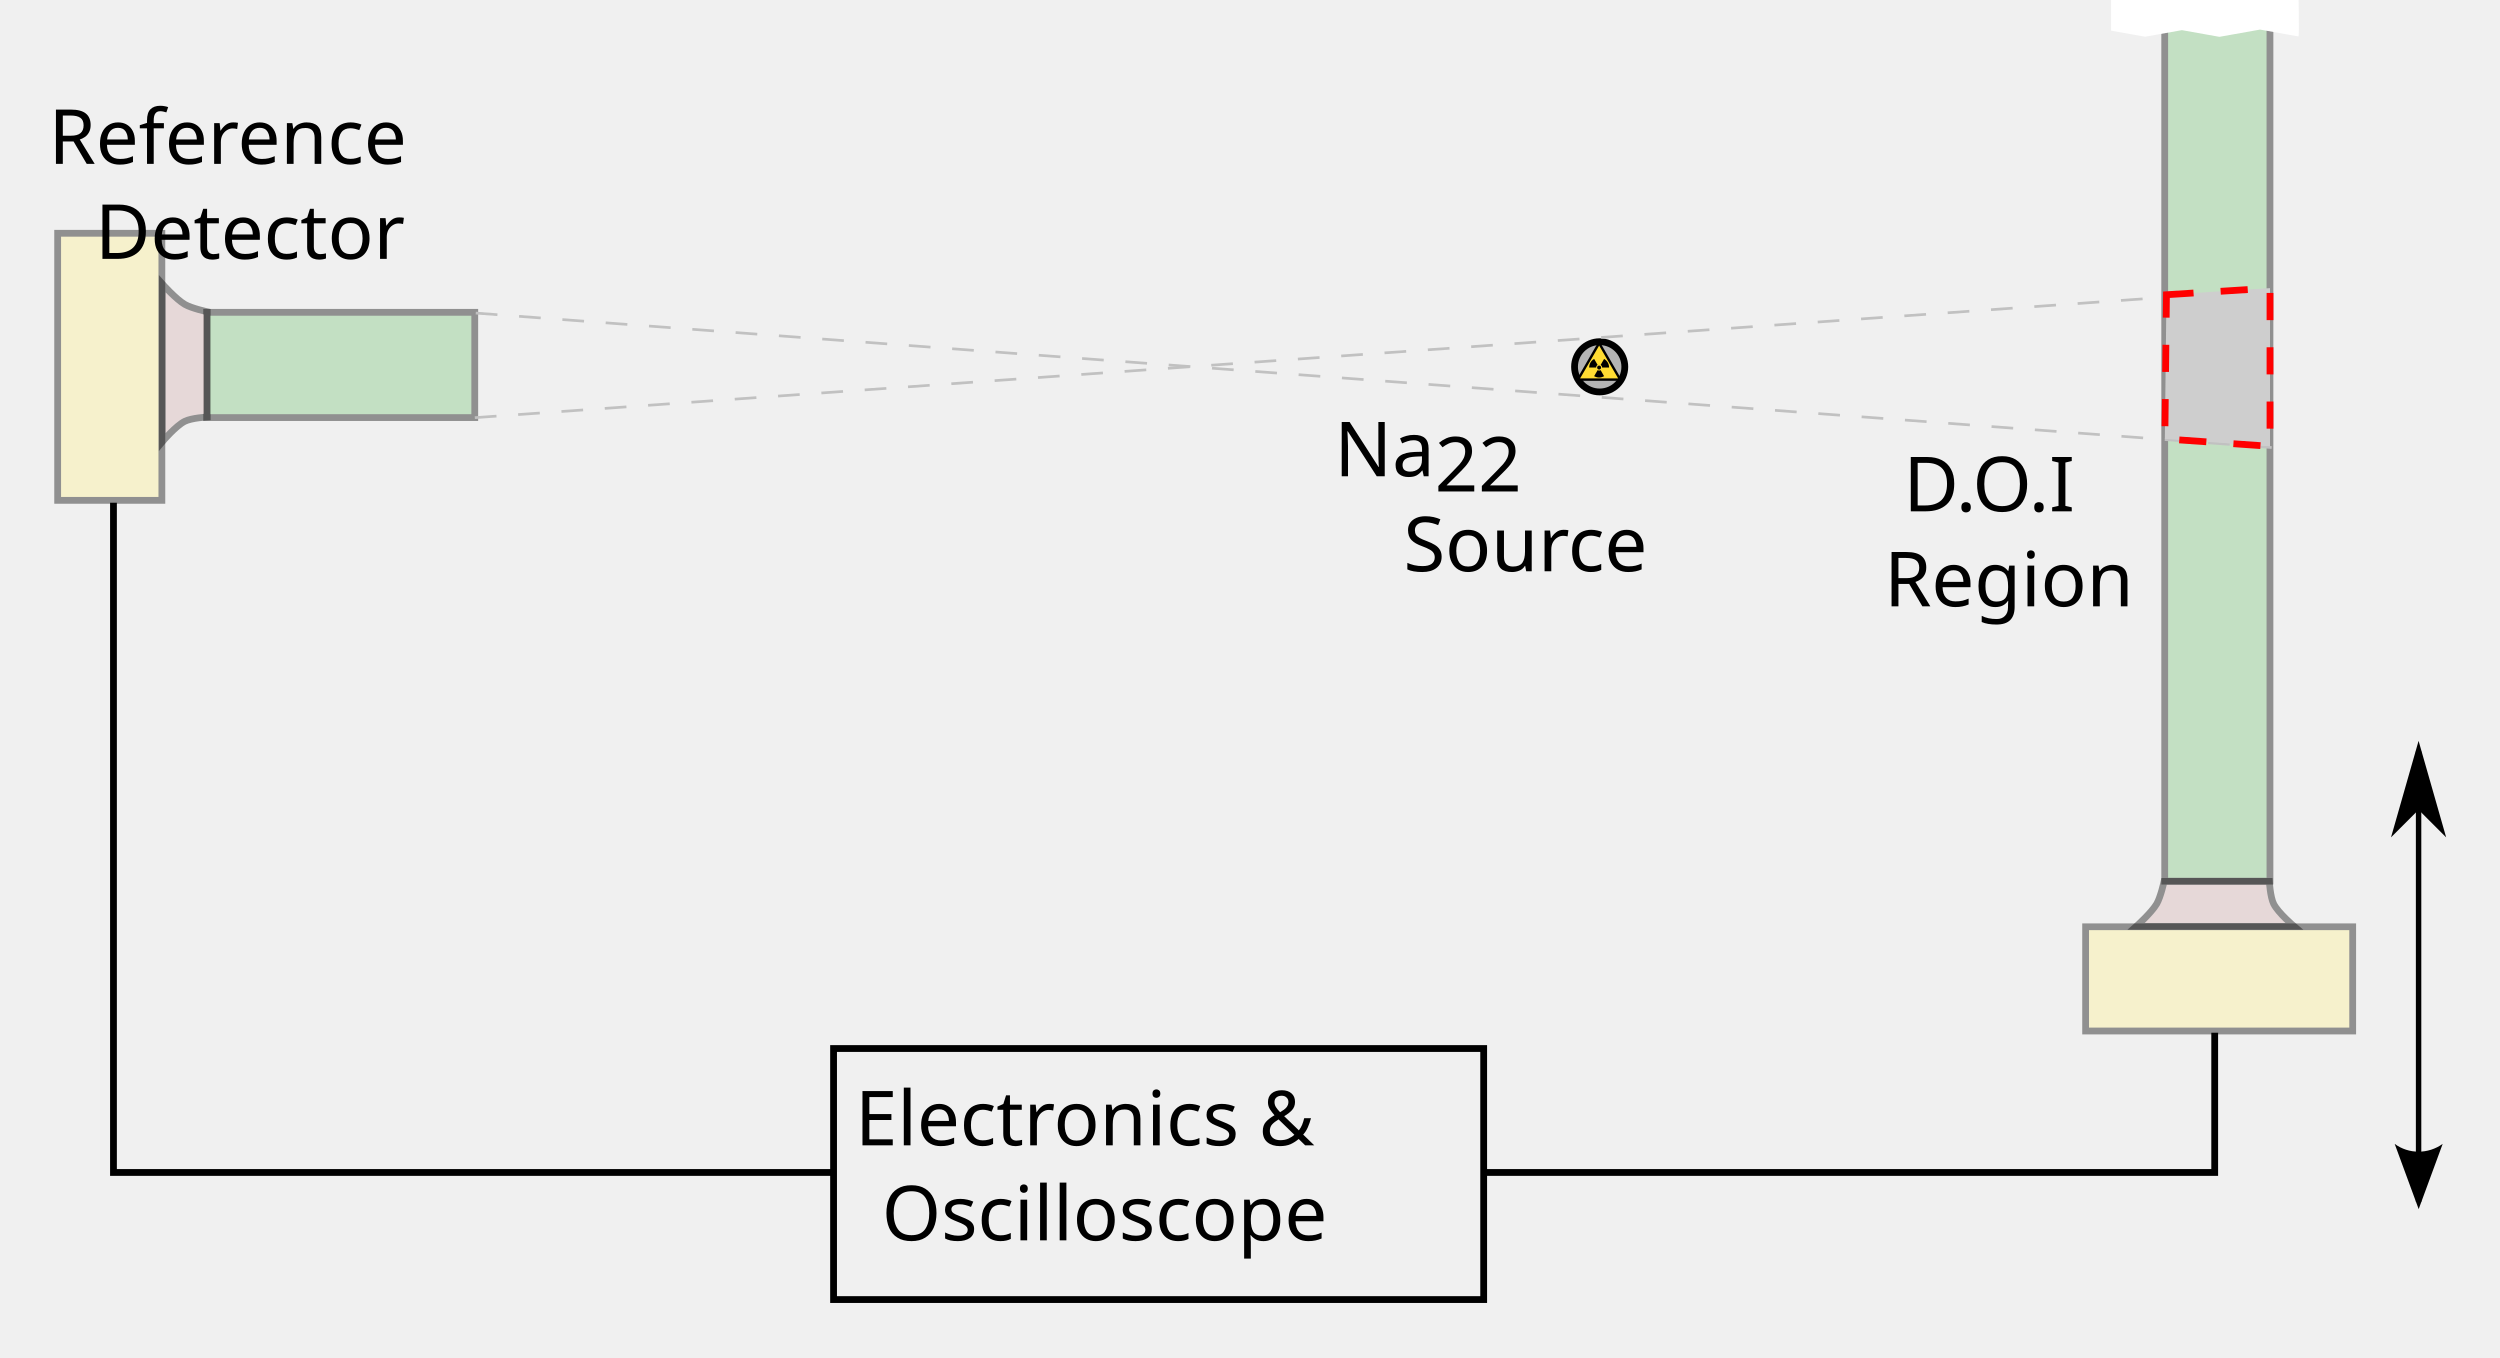
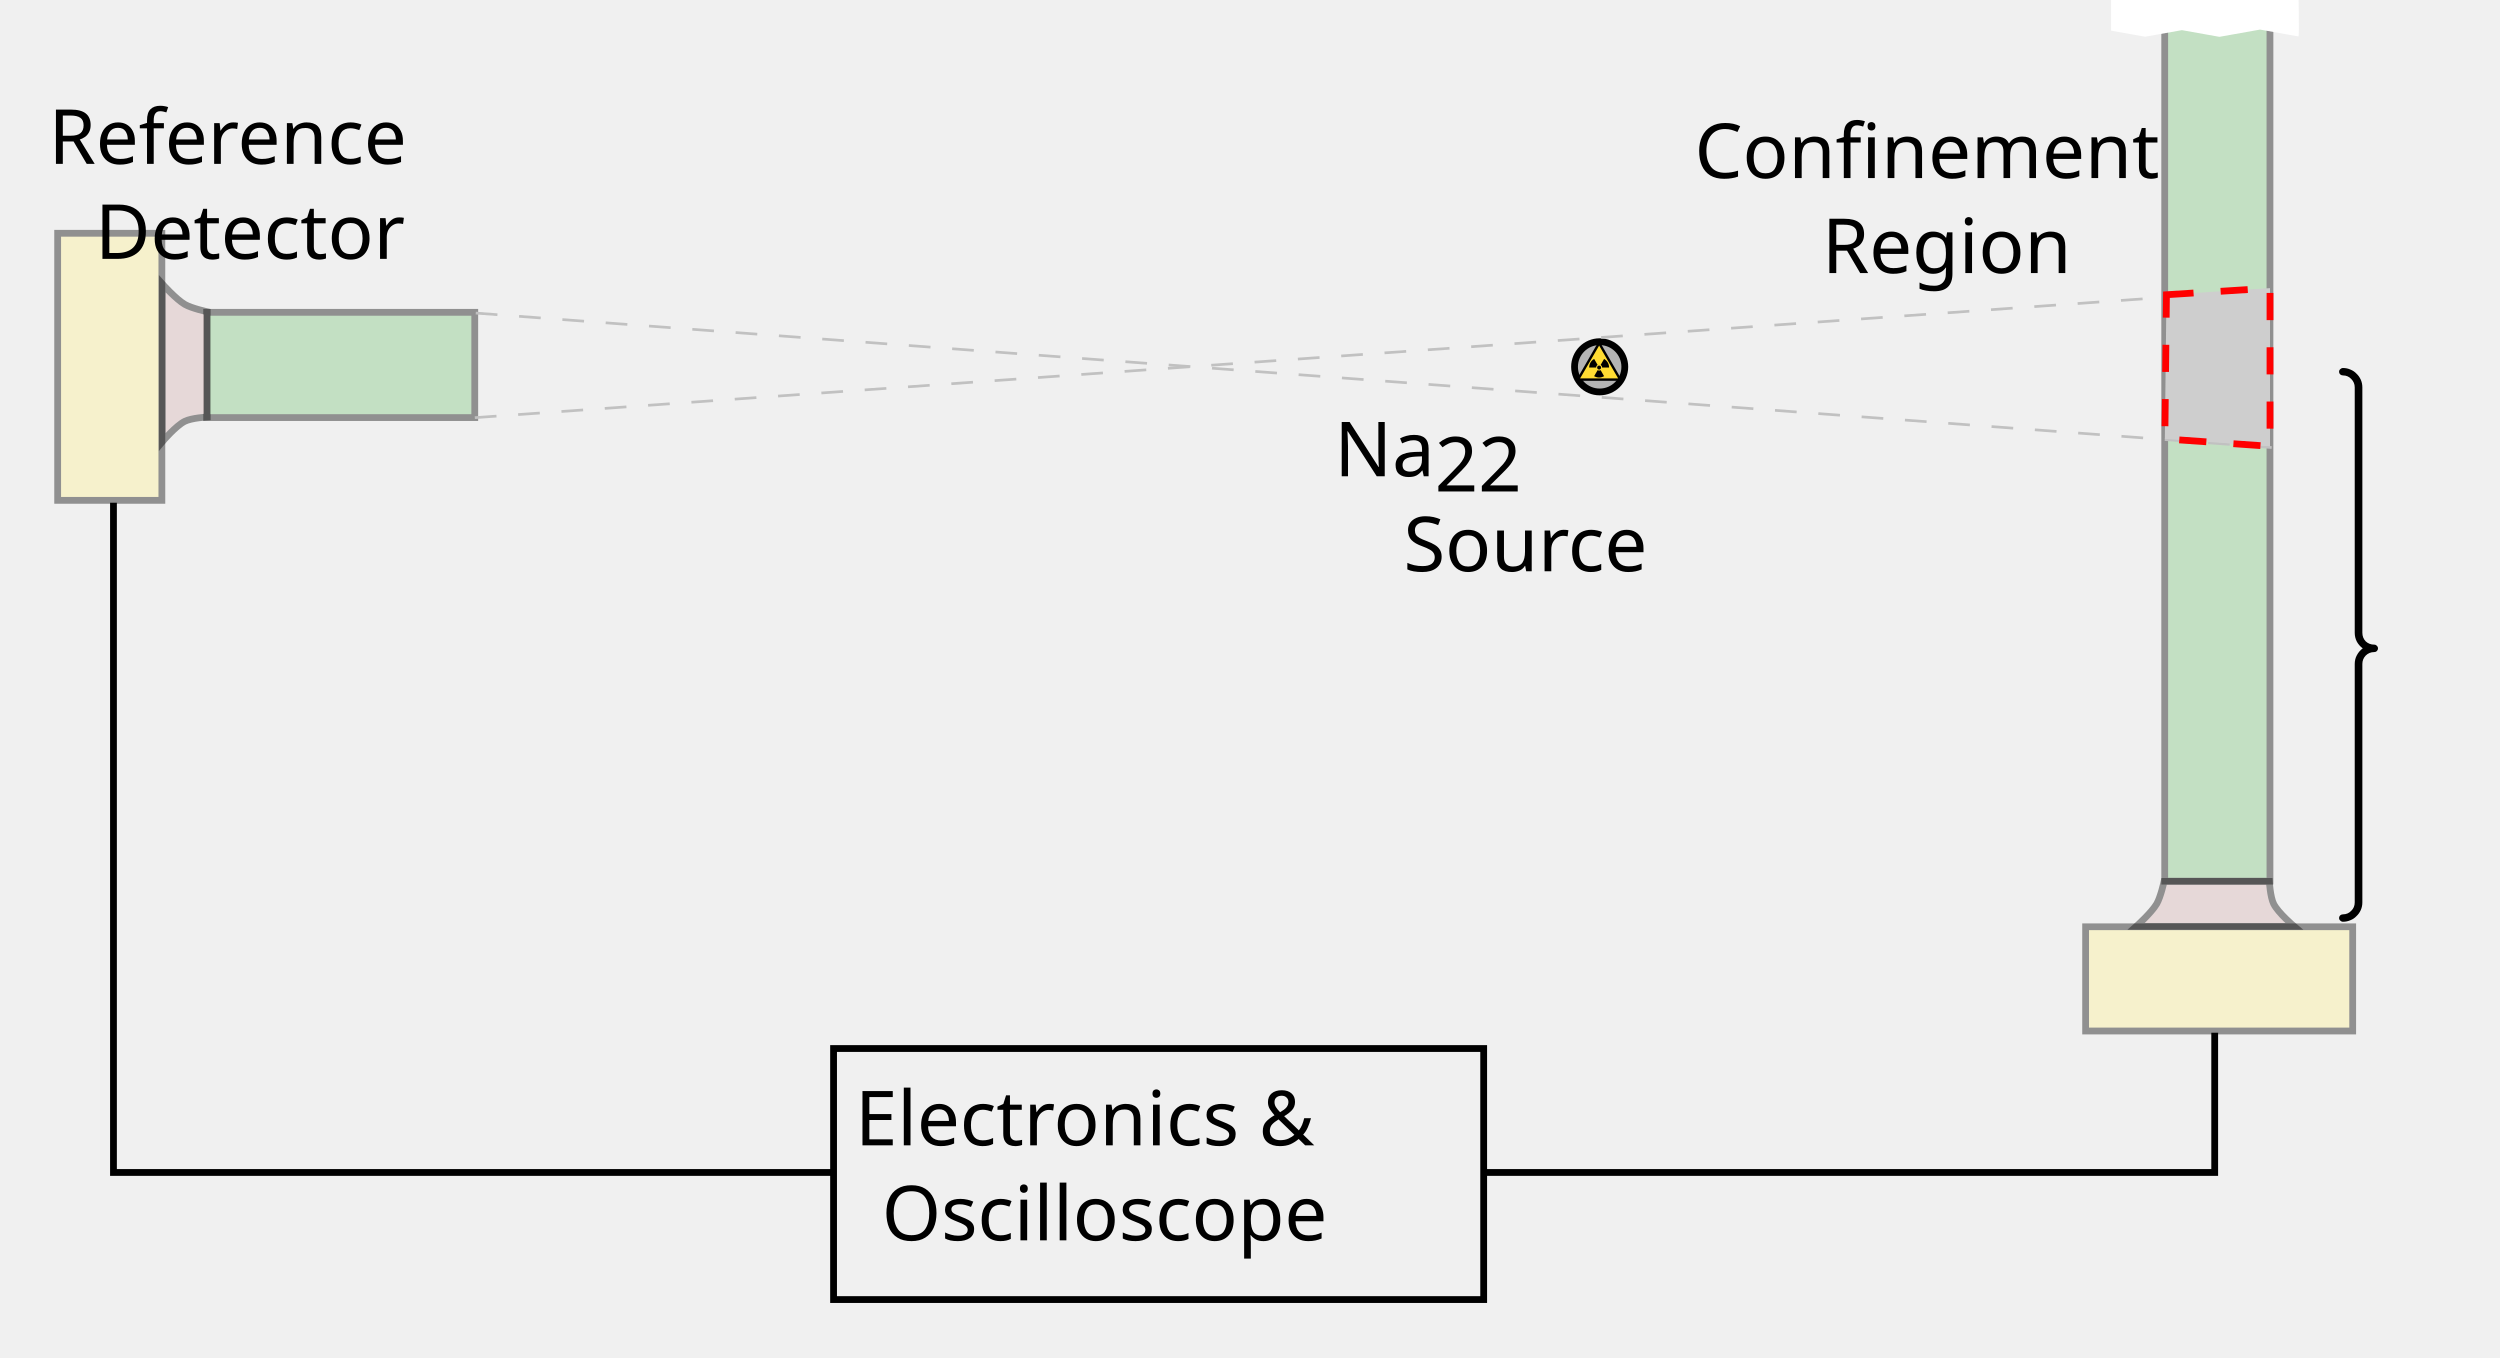
<svg xmlns="http://www.w3.org/2000/svg" width="460.52" height="250" id="svg2" version="1.1">
  <defs id="defs4">
    <marker orient="auto" refY="0" refX="0" id="Arrow2Lend" style="overflow:visible">
      <path id="path4238" style="fill-rule:evenodd;stroke-width:0.625;stroke-linejoin:round" d="M 8.719,4.034 -2.207,0.016 8.719,-4.002 c -1.745,2.372 -1.735,5.617 -6e-7,8.035 z" transform="matrix(-1.1,0,0,-1.1,-1.1,0)" />
    </marker>
    <marker orient="auto" refY="0" refX="0" id="Arrow1Lstart" style="overflow:visible">
      <path id="path3797" d="M 0,0 5,-5 -12.5,0 5,5 0,0 z" style="fill-rule:evenodd;stroke:#000000;stroke-width:1pt" transform="matrix(0.8,0,0,0.8,10,0)" />
    </marker>
  </defs>
  <g id="layer1" transform="translate(-99.25,-326.8438)">
-     <rect y="-517.394" x="189.771" height="19.386" width="299.386" id="rect2985-0" style="opacity:0.4;fill:#7fc97f;fill-opacity:1;stroke:#000000;stroke-width:1.25;stroke-linecap:butt;stroke-linejoin:miter;stroke-miterlimit:4;stroke-opacity:1;stroke-dasharray:none" transform="matrix(0,1,-1,0,0,0)" />
+     <rect y="-517.394" x="328.413" height="19.386" width="160.745" id="rect2985-0" style="opacity:0.4;fill:#7fc97f;fill-opacity:1;stroke:#000000;stroke-width:1.25;stroke-linecap:butt;stroke-linejoin:miter;stroke-miterlimit:4;stroke-opacity:1;stroke-dasharray:none" transform="matrix(0,1,-1,0,0,0)" />
    <path style="fill:none;stroke:#000000;stroke-width:1.25;stroke-linecap:butt;stroke-linejoin:miter;stroke-miterlimit:4;stroke-opacity:1;stroke-dasharray:none" d="m 120.152,419.451 0,123.368 c 59.633,0 73.266,0 132.899,0 m 119.266,0 c 59.633,0 75.266,0 134.899,0 l 0,-25.739" id="path3818" />
    <rect ry="4.63" rx="4.63" style="fill:#b4b4b4;fill-opacity:1;stroke:#000000;stroke-width:1.25;stroke-miterlimit:4;stroke-opacity:1;stroke-dasharray:none" id="rect3783" width="9.259" height="9.259" x="389.293" y="389.785" />
    <rect style="opacity:0.4;fill:#7fc97f;fill-opacity:1;stroke:#000000;stroke-width:1.25;stroke-linecap:butt;stroke-linejoin:miter;stroke-miterlimit:4;stroke-opacity:1;stroke-dasharray:none" id="rect2985" width="49.389" height="19.389" x="137.315" y="384.377" />
    <rect style="fill:#fff295;fill-opacity:1;stroke:#000000;stroke-width:1.25;stroke-miterlimit:4;stroke-opacity:1;stroke-dasharray:none;opacity:0.4" id="rect3755" width="19.196" height="49.196" x="109.872" y="369.816" />
    <path style="fill:#d7b5b5;fill-opacity:1;stroke:#000000;stroke-width:1.25;stroke-linecap:butt;stroke-linejoin:miter;stroke-miterlimit:4;stroke-opacity:1;stroke-dasharray:none;opacity:0.4" d="m 129.144,379.145 c 0,0 2.53,2.824 4.141,3.764 1.255,0.732 4.141,1.365 4.141,1.365 l 0,19.383 c 0,0 -2.884,0.17 -4.141,0.799 -1.668,0.835 -4.141,3.764 -4.141,3.764 z" id="rect2985-7" />
    <rect style="fill:#fff295;fill-opacity:1;stroke:#000000;stroke-width:1.25;stroke-miterlimit:4;stroke-opacity:1;stroke-dasharray:none;opacity:0.4" id="rect3755-16" width="19.196" height="49.196" x="-516.758" y="483.438" transform="matrix(0,-1,1,0,0,0)" />
    <path style="opacity:0.4;fill:#d7b5b5;fill-opacity:1;stroke:#000000;stroke-width:1.25;stroke-linecap:butt;stroke-linejoin:miter;stroke-miterlimit:4;stroke-opacity:1;stroke-dasharray:none" d="m 492.766,497.487 c 0,0 2.824,-2.53 3.764,-4.141 0.732,-1.255 1.365,-4.141 1.365,-4.141 l 19.383,0 c 0,0 0.17,2.884 0.799,4.141 0.835,1.668 3.764,4.141 3.764,4.141 z" id="rect2985-7-9" />
    <path id="path3942" d="m 186.889,384.516 330.825,24.766" style="fill:none;stroke:#c1c1c1;stroke-width:0.5;stroke-linecap:butt;stroke-linejoin:miter;stroke-miterlimit:4;stroke-opacity:1;stroke-dasharray:4,4;stroke-dashoffset:0" />
    <path id="path3944" d="m 186.714,403.781 77.53,-5.521 252.47,-17.979" style="fill:none;stroke:#c1c1c1;stroke-width:0.5;stroke-linecap:butt;stroke-linejoin:miter;stroke-miterlimit:4;stroke-opacity:1;stroke-dasharray:4,4;stroke-dashoffset:0" />
    <path style="fill:#cecece;fill-opacity:1;stroke:#ff0000;stroke-width:1.25;stroke-linecap:butt;stroke-linejoin:miter;stroke-miterlimit:4;stroke-opacity:1;stroke-dasharray:5, 5;stroke-dashoffset:0" d="m 498.329,381.137 19.074,-1.215 0,29.132 -19.371,-1.362 z" id="path3816" />
    <rect style="fill:none;stroke:#000000;stroke-width:1.25;stroke-miterlimit:4;stroke-opacity:1;stroke-dasharray:none;stroke-dashoffset:0" id="rect3820" width="119.757" height="46.243" x="252.799" y="519.99" />
    <path style="fill:#ffffff;fill-opacity:1;stroke:none" d="m 522.65,333.559 -7.087,-1.265 -7.479,1.335 -6.906,-1.233 -6.784,1.211 -6.272,-1.12 0,-6.965 0.014,-0.004 34.515,-0.013 c 0,0 0.158,7.969 0,8.054 z" id="path3775-9" />
    <g transform="matrix(0.01370838,0,0,0.01370838,389.7096,389.8157)" id="g4114">
      <path id="sign_border" d="M 597.6,499.6 313.8,8 C 310.9,3 305.6,0 299.9,0 294.2,0 288.9,3.1 286,8 L 2.2,499.6 c -2.9,5 -2.9,11.1 0,16 2.9,5 8.2,8 13.9,8 h 567.6 c 5.7,0 11,-3.1 13.9,-8 2.9,-5 2.9,-11.1 0,-16 z" />
      <polygon transform="matrix(1,0,0,0.9959146,0.125,2.033244)" style="fill:#ffdc32;fill-opacity:1;stroke:none;overflow:visible" id="polygon7" points="43.875,491.5 299.875,48.2 555.875,491.5 " />
      <path id="path4433" d="m 279.85,380.023 -46.8,81.1 c 42.6,24.6 91.1,24.6 133.7,0 l -46.8,-81.1 c -0.3,0.2 -0.6,0.4 -0.9,0.6 -1.1,0.6 -2.3,1.2 -3.5,1.7 -1.2,0.5 -2.4,1 -3.7,1.4 -1.3,0.4 -2.5,0.7 -3.8,1 -1.3,0.3 -2.6,0.5 -4,0.6 -1.3,0.1 -2.7,0.2 -4.1,0.2 -1.4,0 -2.7,-0.1 -4.1,-0.2 -1.3,-0.1 -2.7,-0.3 -4,-0.6 -1.3,-0.3 -2.6,-0.6 -3.8,-1 -1.3,-0.4 -2.5,-0.8 -3.7,-1.4 -1.2,-0.5 -2.4,-1.1 -3.5,-1.7 -0.4,-0.2 -0.7,-0.4 -1,-0.6 z" />
      <path id="path4435" d="m 233.05,229.523 c -42.6,24.6 -66.8,66.6 -66.8,115.8 h 93.6 c 0,-1.4 0.1,-2.8 0.2,-4.1 0.1,-1.3 0.4,-2.7 0.6,-4 0.3,-1.3 0.6,-2.6 1,-3.8 0.4,-1.3 0.8,-2.5 1.4,-3.7 0.5,-1.2 1.1,-2.4 1.7,-3.5 0.6,-1.1 1.3,-2.2 2,-3.3 0.7,-1.1 1.5,-2.1 2.3,-3.1 0.8,-1 1.7,-1.9 2.6,-2.8 0.9,-0.9 1.9,-1.8 2.9,-2.6 1,-0.8 2,-1.6 3.1,-2.3 0.8,-0.5 1.6,-1 2.4,-1.5 l -47,-81.1 z" />
      <path id="path4437" d="m 366.75,229.523 -46.8,81.1 c 0.8,0.5 1.6,0.9 2.4,1.5 1.1,0.7 2.1,1.5 3.1,2.3 1,0.8 1.9,1.7 2.9,2.6 0.9,0.9 1.8,1.9 2.6,2.8 0.8,1 1.6,2 2.3,3.1 0.7,1.1 1.4,2.2 2,3.3 0.6,1.1 1.2,2.3 1.7,3.5 0.5,1.2 1,2.4 1.4,3.7 0.4,1.3 0.7,2.5 1,3.8 0.3,1.3 0.5,2.6 0.6,4 0.1,1.3 0.2,2.7 0.2,4.1 h 93.6 c -0.2,-49.2 -24.4,-91.2 -67,-115.8 z" />
      <circle d="m 326.5,343.6 c 0,14.746 -11.954,26.7 -26.7,26.7 -14.746,0 -26.7,-11.954 -26.7,-26.7 0,-14.746 11.954,-26.7 26.7,-26.7 14.746,0 26.7,11.954 26.7,26.7 z" transform="translate(0.05,1.723392)" id="circle4439" r="26.7" cy="343.6" cx="299.8" />
    </g>
  </g>
  <g id="layer2" transform="translate(0,-147.6875)">
    <text xml:space="preserve" style="font-size:14px;font-style:normal;font-variant:normal;font-weight:300;font-stretch:normal;text-align:center;line-height:125%;letter-spacing:0px;word-spacing:0px;writing-mode:lr-tb;text-anchor:middle;fill:#000000;fill-opacity:1;stroke:none;font-family:Miso;-inkscape-font-specification:Miso Light" x="55.157" y="177.877" id="text3897">
      <tspan id="tspan3899" x="56.497" y="177.877">Reference </tspan>
      <tspan x="55.157" y="195.377" id="tspan3901">Detector</tspan>
    </text>
    <text xml:space="preserve" style="font-size:14px;font-style:normal;font-weight:300;text-align:center;line-height:125%;letter-spacing:0px;word-spacing:0px;text-anchor:middle;fill:#000000;fill-opacity:1;stroke:none;font-family:Miso;-inkscape-font-specification:Miso Light;font-stretch:normal;font-variant:normal;writing-mode:lr" x="212.562" y="358.671" id="text3897-8">
      <tspan x="212.562" y="358.671" id="tspan3901-6" style="-inkscape-font-specification:Miso Light;font-family:Miso;font-weight:300;font-style:normal;font-stretch:normal;font-variant:normal;font-size:14px;text-anchor:middle;text-align:center;writing-mode:lr;line-height:125%">Electronics &amp;</tspan>
      <tspan x="212.562" y="376.171" id="tspan3929" style="-inkscape-font-specification:Miso Light;font-family:Miso;font-weight:300;font-style:normal;font-stretch:normal;font-variant:normal;font-size:14px;text-anchor:middle;text-align:center;writing-mode:lr;line-height:125%">Oscilloscope</tspan>
    </text>
    <text xml:space="preserve" style="font-size:20px;font-style:normal;font-weight:300;text-align:center;line-height:125%;letter-spacing:0px;word-spacing:0px;text-anchor:middle;fill:#000000;fill-opacity:1;stroke:none;font-family:Miso;-inkscape-font-specification:Miso Light;font-stretch:normal;font-variant:normal;writing-mode:lr" x="293.99" y="235.422" id="text3931">
      <tspan id="tspan3933" x="293.99" y="235.422" style="font-size:14px;-inkscape-font-specification:Miso Light;font-family:Miso;font-weight:300;font-style:normal;font-stretch:normal;font-variant:normal;text-anchor:middle;text-align:center;writing-mode:lr;line-height:125%">Na<tspan style="font-size:14px;baseline-shift:sub;-inkscape-font-specification:Miso Light;font-family:Miso;font-weight:300;font-style:normal;font-stretch:normal;font-variant:normal;text-anchor:middle;text-align:center;writing-mode:lr;line-height:125%" id="tspan3937">22</tspan>
      </tspan>
      <tspan x="293.99" y="252.922" id="tspan3935" style="font-size:14px;-inkscape-font-specification:Miso Light;font-family:Miso;font-weight:300;font-style:normal;font-stretch:normal;font-variant:normal;text-anchor:middle;text-align:center;writing-mode:lr;line-height:125%">Source</tspan>
    </text>
-     <text xml:space="preserve" style="font-size:14px;font-style:normal;font-variant:normal;font-weight:300;font-stretch:normal;text-align:center;line-height:125%;letter-spacing:0px;word-spacing:0px;writing-mode:lr-tb;text-anchor:middle;fill:#000000;fill-opacity:1;stroke:none;font-family:Miso;-inkscape-font-specification:Miso Light" x="379.157" y="241.877" id="text3897-3-1">
-       <tspan x="379.157" y="241.877" id="tspan3901-65-7">D.O.I</tspan>
-       <tspan x="379.157" y="259.377" id="tspan3989">Region</tspan>
+     <text xml:space="preserve" style="font-size:14px;font-style:normal;font-variant:normal;font-weight:300;font-stretch:normal;text-align:center;line-height:125%;letter-spacing:0px;word-spacing:0px;writing-mode:lr-tb;text-anchor:middle;fill:#000000;fill-opacity:1;stroke:none;font-family:Miso;-inkscape-font-specification:Miso Light" x="367.702" y="180.487" id="text3897-3-1">
+       <tspan x="367.702" y="180.487" id="tspan3989">Confinement</tspan>
+       <tspan x="367.702" y="197.987" id="tspan2866">Region</tspan>
    </text>
-     <path style="fill:none;stroke:#000000;stroke-width:1;stroke-linecap:butt;stroke-linejoin:miter;stroke-miterlimit:4;stroke-opacity:1;stroke-dasharray:none;marker-start:url(#Arrow1Lstart);marker-end:url(#Arrow2Lend)" d="m 445.522,286.102 0,82.99" id="path3023" />
-     <flowRoot xml:space="preserve" id="flowRoot4361" style="font-size:16px;font-style:normal;font-variant:normal;font-weight:300;font-stretch:normal;text-align:center;line-height:125%;letter-spacing:0px;word-spacing:0px;writing-mode:lr-tb;text-anchor:middle;fill:#000000;fill-opacity:1;stroke:none;font-family:Miso;-inkscape-font-specification:Miso Light" transform="translate(-18,151.6875)">
+     <flowRoot xml:space="preserve" id="flowRoot4361" style="font-size:16px;font-style:normal;font-variant:normal;font-weight:300;font-stretch:normal;text-align:center;line-height:125%;letter-spacing:0px;word-spacing:0px;writing-mode:lr-tb;text-anchor:middle;fill:#000000;fill-opacity:1;stroke:none;font-family:Miso;-inkscape-font-specification:Miso Light" transform="translate(-22.11225,87.94764)">
      <flowRegion id="flowRegion4363">
        <rect id="rect4365" width="35.248" height="31.723" x="452.935" y="168.342" />
      </flowRegion>
-       <flowPara id="flowPara4367">Z</flowPara>
+       <flowPara id="flowPara4367">DOI</flowPara>
    </flowRoot>
+     <g style="font-size:36px;font-style:normal;font-variant:normal;font-weight:300;font-stretch:normal;text-align:center;line-height:125%;writing-mode:lr-tb;text-anchor:middle;fill:#000000;fill-opacity:1;stroke:none;font-family:Miso;-inkscape-font-specification:Miso" id="text2857">
+       <path d="m 433.76,270 c -1e-5,-0.6 0.132,-1.14 0.396,-1.62 0.264,-0.504 0.624,-0.924 1.08,-1.26 -0.456,-0.336 -0.816,-0.744 -1.08,-1.224 -0.264,-0.504 -0.396,-1.056 -0.396,-1.656 l 0,-45.2 c -1e-5,-0.6 -0.216,-1.116 -0.648,-1.548 -0.408,-0.432 -0.912,-0.648 -1.512,-0.648 -0.192,3e-5 -0.36,-0.06 -0.504,-0.18 -0.144,-0.144 -0.216,-0.312 -0.216,-0.504 0,-0.192 0.072,-0.348 0.216,-0.468 0.144,-0.144 0.312,-0.216 0.504,-0.216 0.48,3e-5 0.936,0.096 1.368,0.288 0.432,0.168 0.804,0.42 1.116,0.756 0.336,0.312 0.6,0.684 0.792,1.116 0.192,0.432 0.288,0.9 0.288,1.404 l 0,45.2 c -1e-5,0.624 0.204,1.152 0.612,1.584 0.432,0.408 0.96,0.612 1.584,0.612 0.192,2e-5 0.348,0.072 0.468,0.216 0.144,0.12 0.216,0.276 0.216,0.468 -1e-5,0.192 -0.072,0.36 -0.216,0.504 -0.12,0.12 -0.276,0.18 -0.468,0.18 -0.624,2e-5 -1.152,0.216 -1.584,0.648 -0.408,0.432 -0.612,0.948 -0.612,1.548 l 0,43.92 c -1e-5,0.504 -0.096,0.972 -0.288,1.404 -0.192,0.432 -0.456,0.804 -0.792,1.116 -0.312,0.336 -0.684,0.588 -1.116,0.756 -0.432,0.192 -0.888,0.288 -1.368,0.288 -0.192,0 -0.36,-0.072 -0.504,-0.216 -0.144,-0.12 -0.216,-0.276 -0.216,-0.468 0,-0.192 0.072,-0.36 0.216,-0.504 0.144,-0.12 0.312,-0.18 0.504,-0.18 0.6,0 1.104,-0.216 1.512,-0.648 0.432,-0.408 0.648,-0.924 0.648,-1.548 l 0,-43.92 0,0" id="path2862" style="" />
+     </g>
  </g>
</svg>
